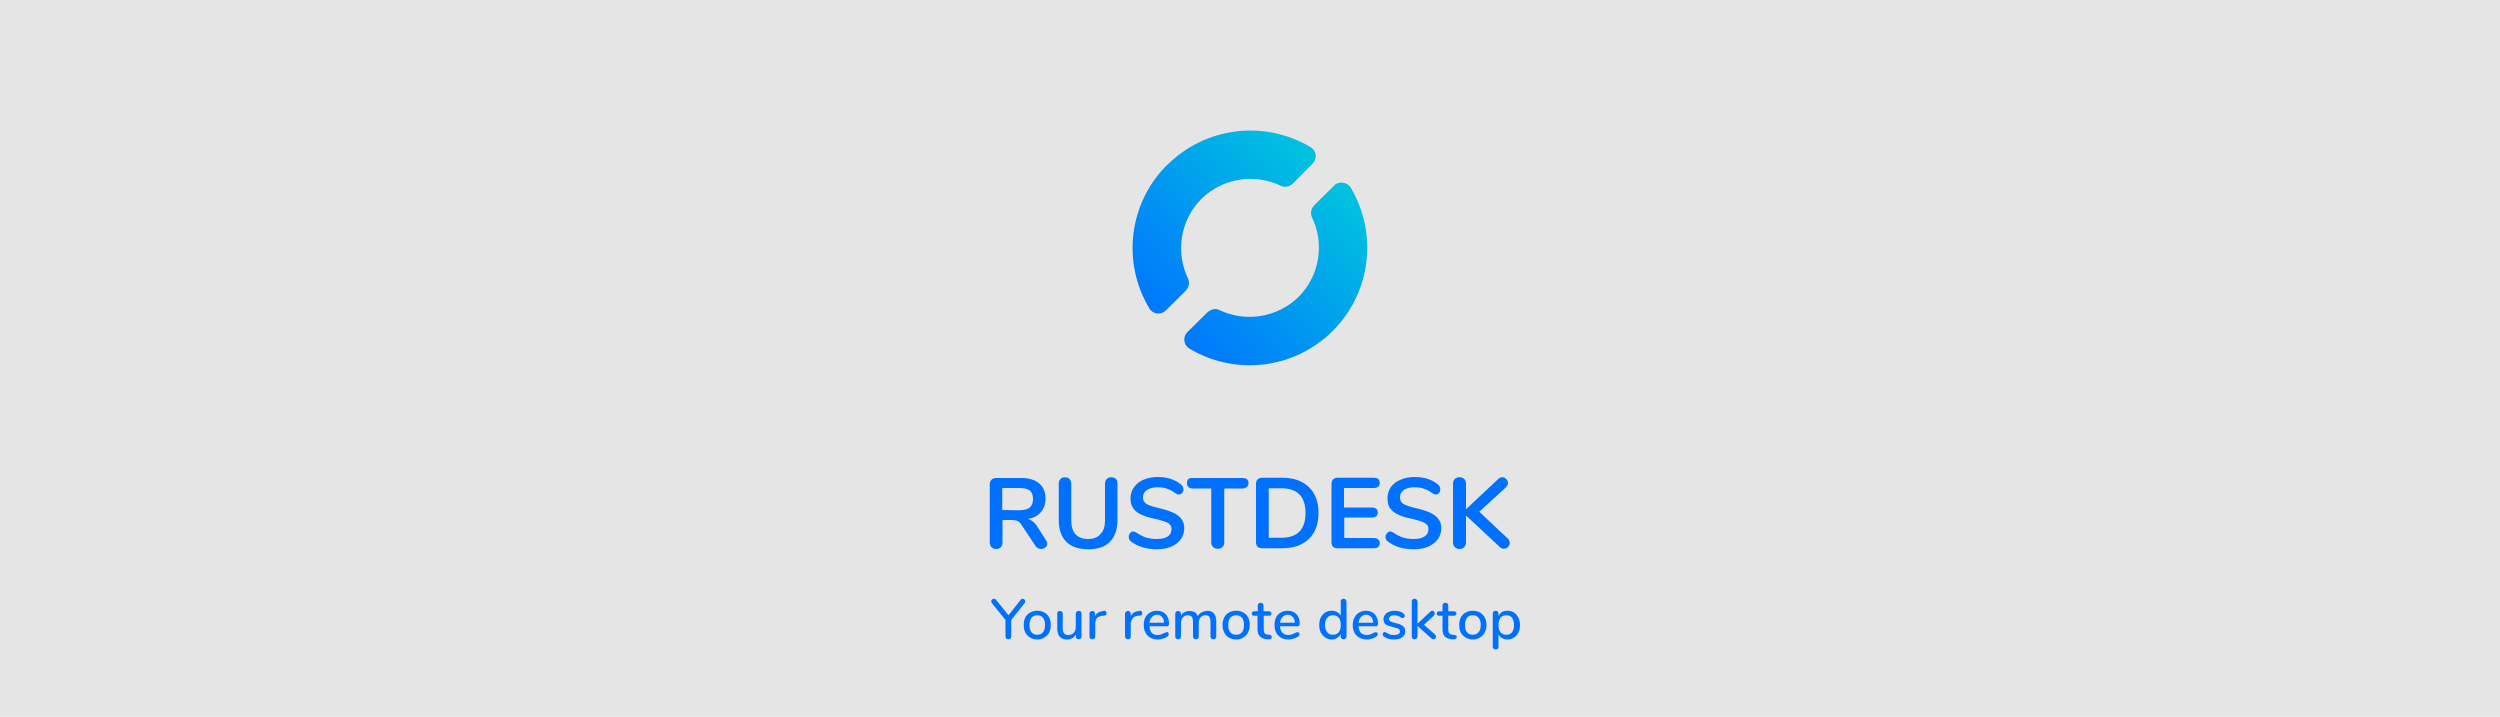
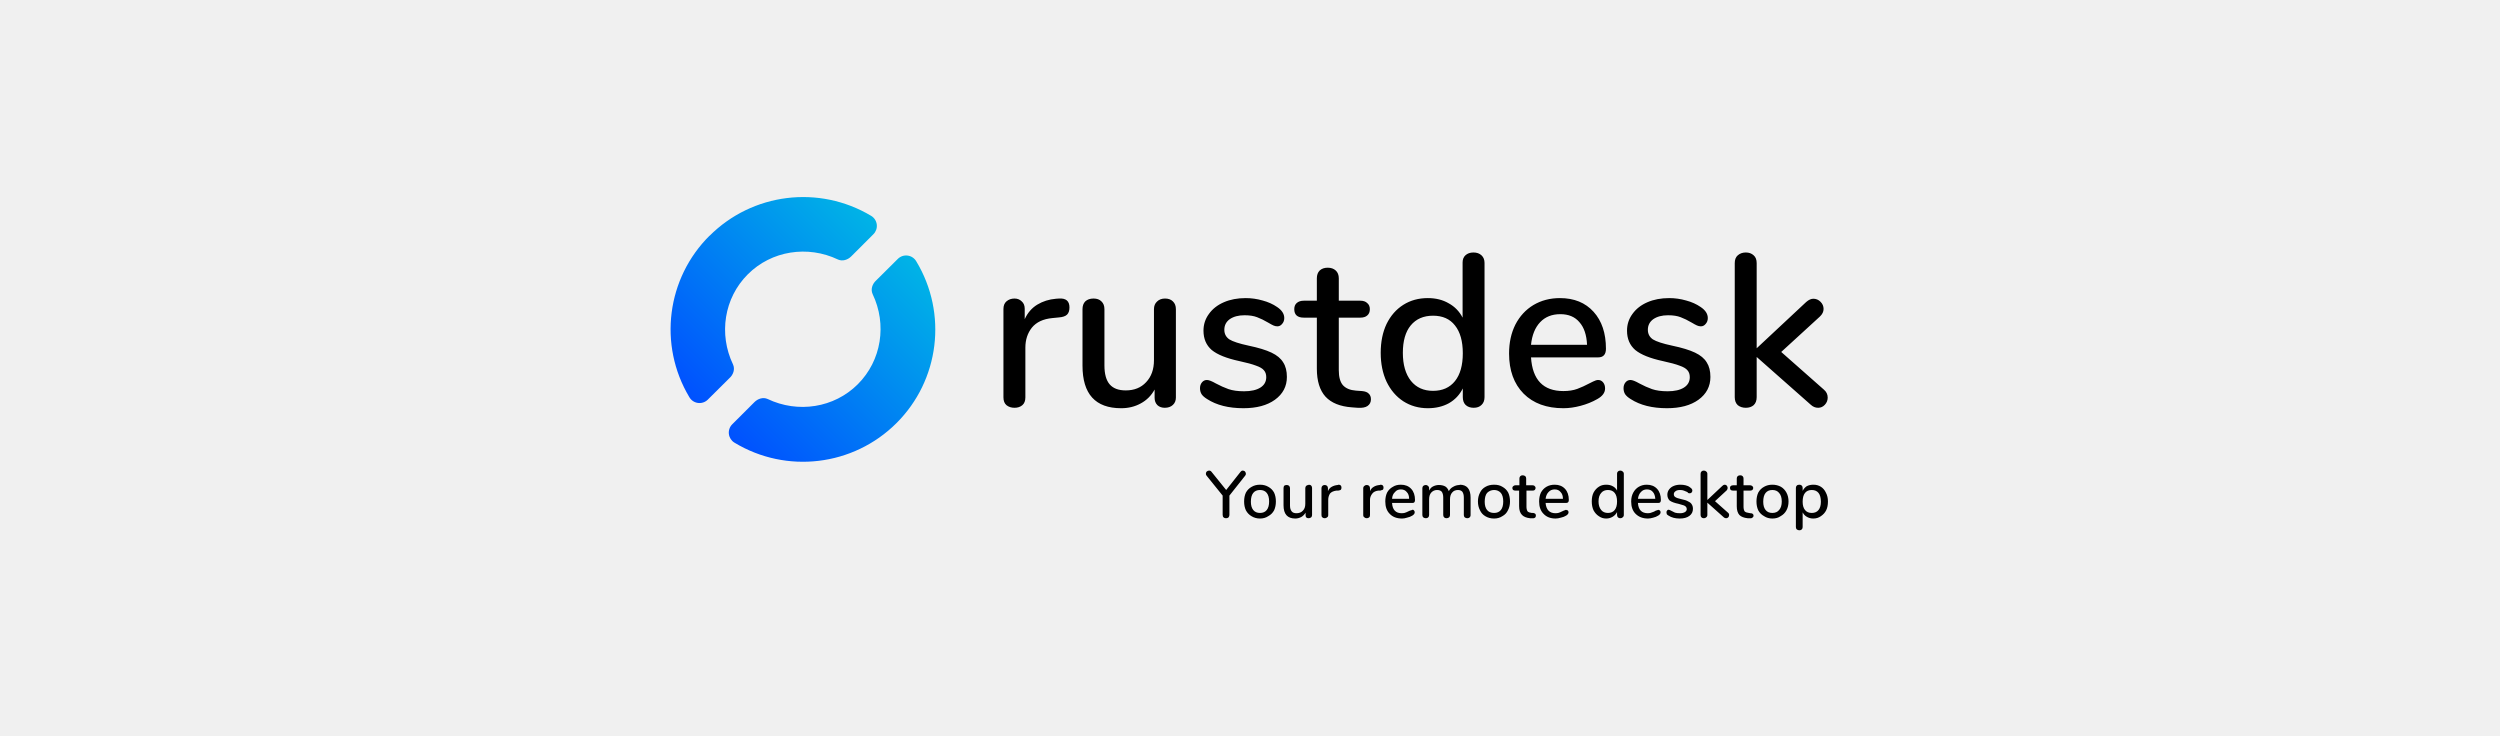
- <svg xmlns="http://www.w3.org/2000/svg" xmlns:xlink="http://www.w3.org/1999/xlink" xml:space="preserve" width="1000" height="286.6" style="clip-rule:evenodd;fill-rule:evenodd;stroke-linejoin:round;stroke-miterlimit:1.414">
-   <path d="M0 0h1000v286.6H0z" style="opacity:1;fill:#e5e5e5;fill-opacity:1;fill-rule:evenodd;stroke:none;stroke-width:.143px;stroke-linecap:butt;stroke-linejoin:miter;stroke-miterlimit:4;stroke-dasharray:none;stroke-dashoffset:0;stroke-opacity:1;marker:none" />
+ <svg xmlns="http://www.w3.org/2000/svg" xmlns:xlink="http://www.w3.org/1999/xlink" xml:space="preserve" width="850" height="250">
+   <style>path{fill:#000}@media (prefers-color-scheme:dark){path{fill:#fff}}</style>
  <defs>
-     <linearGradient xlink:href="#a" id="c" x1=".1" x2=".8" y1=".9" y2=".2" gradientTransform="matrix(94.00173 0 0 93.99768 453 52.2)" gradientUnits="userSpaceOnUse" />
-     <linearGradient id="a" x1=".1" x2=".8" y1=".9" y2=".2" gradientTransform="matrix(26.301 0 0 26.331 90.7 911.8)" gradientUnits="userSpaceOnUse">
-       <stop offset="0" stop-color="#004ba6" style="stop-color:#0071ff;stop-opacity:1" />
-       <stop offset="1" stop-color="#00bfe1" style="stop-color:#00bfe1;stop-opacity:1" />
+     <linearGradient xlink:href="#b" id="d" x1=".148" x2=".845" y1=".851" y2=".154" gradientTransform="matrix(90.00328 0 0 89.99937 228 67.003)" gradientUnits="userSpaceOnUse" />
+     <linearGradient id="b" x1=".148" x2=".845" y1=".851" y2=".154" gradientTransform="matrix(26.301 0 0 26.331 90.674 911.757)" gradientUnits="userSpaceOnUse">
+       <stop offset="0" stop-color="#004ba6" style="stop-color:#0050ff;stop-opacity:1" />
+       <stop offset="1" stop-color="#00bfe1" style="stop-color:#00b4e6;stop-opacity:1" />
    </linearGradient>
-     <path id="b" d="M412.8 154.2h247V204h-247z" />
  </defs>
-   <g style="clip-rule:evenodd;fill-rule:evenodd;stroke-linejoin:round;stroke-miterlimit:1.414">
-     <g style="font-size:40px;line-height:1.25;white-space:pre;shape-inside:url(#b);fill:#0071ff" transform="translate(-20 28.7)">
-       <path d="M438.4 187.4q.5.7.5 1.4 0 .9-.8 1.5-.7.6-1.7.6-.6 0-1.2-.3t-1-.9l-5.3-8q-.8-1.4-1.7-1.9-1-.5-2.4-.5H421v9q0 1.2-.7 1.9-.6.7-1.8.7-1.2 0-1.9-.7t-.7-2V165q0-1.2.7-1.8.7-.7 1.8-.7h10q4.8 0 7.3 2.2 2.5 2.1 2.5 6.1 0 3.3-1.9 5.4-1.8 2.1-5.2 2.7 1.2.3 2 1 1 .7 1.8 2zm-10.8-12q3 0 4.3-1.1 1.3-1.2 1.3-3.4 0-2.4-1.3-3.4-1.4-1-4.3-1h-6.7v8.8zm27.7 15.6q-5.8 0-8.8-3-3-3-3-8.8v-14.4q0-1.2.7-1.9.6-.7 1.8-.7 1.2 0 1.8.7.7.7.7 1.9v14.7q0 3.6 1.7 5.5 1.8 1.9 5 1.9 3.4 0 5-2 1.8-1.8 1.8-5.4v-14.7q0-1.2.7-1.9t1.8-.7q1.2 0 1.9.7.6.7.6 1.9v14.4q0 5.7-3 8.8-3 3-8.7 3zm27.4 0q-3 0-5.8-.8-2.7-.9-4.5-2.3-.9-.6-.9-1.9 0-.8.5-1.4.5-.7 1.2-.7t1.6.6q1.8 1.2 3.6 1.8 2 .6 4.2.6 3 0 4.5-1t1.5-3q0-1.6-1.4-2.4-1.5-.8-4.9-1.6-3.5-.7-5.7-1.7t-3.3-2.6q-1.1-1.5-1.1-4 0-2.4 1.4-4.4 1.4-2 3.8-3 2.6-1.1 5.7-1.1 5.7 0 9.3 3 .5.4.7.9.3.4.3 1 0 .9-.6 1.5-.4.6-1.1.6l-.8-.1-.9-.5q-1.6-1.2-3.2-1.7-1.5-.6-3.7-.6-2.7 0-4.3 1.1-1.6 1-1.6 3 0 1.7 1.4 2.6 1.4.8 4.8 1.6 3.5.8 5.7 1.8 2.3 1 3.4 2.5 1.2 1.5 1.2 3.8 0 2.5-1.4 4.4-1.3 1.9-3.9 3-2.4 1-5.7 1zm24.4-.2q-1.2 0-1.9-.7t-.7-1.8v-21.6h-7.3q-2.4 0-2.4-2.2t2.4-2H517q2.4 0 2.4 2t-2.4 2.2h-7.3v21.6q0 1.1-.7 1.8t-1.9.7zm17.8-.2q-1.2 0-1.9-.6-.6-.7-.6-1.8v-23.3q0-1.2.6-1.8.7-.7 1.9-.7h8q6.8 0 10.6 3.7 3.9 3.7 3.9 10.4t-3.9 10.4q-3.8 3.7-10.7 3.7zm7.6-4.2q9.7 0 9.7-9.9t-9.7-9.9h-5v19.8zm22.5 4.2q-1.1 0-1.8-.6-.6-.7-.6-1.8v-23.3q0-1.2.6-1.8.7-.7 1.8-.7h14.5q1.1 0 1.8.5.6.6.6 1.5 0 1-.6 1.6-.7.5-1.8.5h-11.9v7.8h11q1.2 0 1.9.5.6.5.6 1.5t-.6 1.5-1.8.5h-11v8.2h11.8q1.1 0 1.8.6.6.5.6 1.5t-.6 1.5-1.8.5zm30.5.4q-3.1 0-5.9-.8-2.7-.9-4.4-2.3-1-.6-1-1.9 0-.8.6-1.4.5-.7 1.2-.7t1.6.6q1.7 1.2 3.6 1.8 1.9.6 4.2.6 2.9 0 4.4-1 1.6-1 1.6-3 0-1.6-1.5-2.4-1.4-.8-4.8-1.6-3.5-.7-5.7-1.7t-3.4-2.6q-1-1.5-1-4 0-2.4 1.3-4.4 1.4-2 3.9-3 2.5-1.1 5.6-1.1 5.8 0 9.4 3 .5.4.7.9.2.4.2 1 0 .9-.5 1.5t-1.2.6l-.7-.1-.9-.5q-1.6-1.2-3.2-1.7-1.5-.6-3.8-.6-2.7 0-4.3 1.1-1.5 1-1.5 3 0 1.7 1.4 2.6 1.4.8 4.7 1.6 3.6.8 5.8 1.8 2.2 1 3.4 2.5 1.2 1.5 1.2 3.8 0 2.5-1.4 4.4-1.4 1.9-3.9 3-2.5 1-5.7 1zm37.6-4.3q.8.8.8 1.8 0 .9-.7 1.6-.7.7-1.6.7-1 0-1.9-.9l-13.3-12.4v10.8q0 1.1-.7 1.8-.7.8-1.9.8t-1.9-.8q-.7-.7-.7-1.8v-23.5q0-1.2.7-1.9t1.9-.7q1.2 0 1.9.7t.7 1.9V175l12.9-12.1q.7-.7 1.6-.7 1 0 1.6.7.7.7.7 1.6t-.8 1.7l-10.7 9.8z" aria-label="RUSTDESK" style="font-weight:700;font-family:Nunito;-inkscape-font-specification:&quot;Nunito Bold&quot;" />
-     </g>
-     <g style="font-size:22.667px;line-height:1.25;fill:#0071ff">
-       <path d="M390.8 212.4q.3-.4.7-.4.5 0 .8.3.3.4.3.8t-.3.7l-5.3 6.7v6.5q0 .6-.4 1-.3.2-.8.2t-.8-.3q-.3-.3-.3-.9v-6.5l-5.4-6.7q-.3-.3-.3-.7 0-.5.3-.8.4-.3.8-.3.5 0 .8.4l5 6.2zm6.6 15.9q-1.6 0-2.9-.8-1.2-.7-1.9-2-.6-1.3-.6-3t.6-3q.7-1.3 2-2 1.2-.7 2.8-.7t2.8.7q1.3.7 2 2 .6 1.3.6 3t-.6 3q-.7 1.3-2 2-1.2.8-2.8.8zm0-1.9q1.5 0 2.3-1 .8-1 .8-2.9t-.8-2.9q-.8-1-2.3-1t-2.3 1q-.8 1-.8 3 0 1.8.8 2.8.8 1 2.3 1zm16.5-9.6q.6 0 .9.3.3.3.3.8v9.2q0 .5-.3.8-.4.3-.9.3t-.8-.3q-.2-.3-.2-.7v-.9q-.6 1-1.5 1.5-1 .5-2 .5-4 0-4-4.5V218q0-.5.2-.8.3-.3.9-.3.5 0 .8.3.3.3.3.8v5.9q0 1.3.6 2 .5.6 1.6.6 1.4 0 2.2-.9.8-.8.8-2.3V218q0-.5.3-.8.3-.3.8-.3zm10.2 0q1 0 1 1 0 .4-.2.7-.2.2-.9.3h-.6q-1.5.2-2.2 1-.6 1-.6 2.1v5.2q0 .6-.4.8-.3.3-.8.3t-.8-.3q-.3-.2-.3-.8V218q0-.5.3-.8.3-.3.8-.3t.8.3q.3.3.3.8v1q.4-1 1.3-1.5t2-.6zm14.3 0q1 0 1 1 0 .4-.2.7l-.9.3h-.7q-1.4.2-2 1-.8 1-.8 2.1v5.2q0 .6-.3.8-.3.3-.8.3t-.8-.3q-.4-.2-.4-.8V218q0-.5.4-.8.3-.3.8-.3t.8.3q.3.3.3.8v1q.4-1 1.3-1.5.8-.5 2-.6zm10.9 8.5q.3 0 .5.3.2.2.2.6 0 .6-.8 1.1-.8.5-1.8.7-.9.3-1.7.3-2.7 0-4.2-1.6-1.5-1.5-1.5-4.2 0-1.7.6-3 .7-1.3 2-2 1.1-.7 2.7-.7 2.2 0 3.5 1.4 1.3 1.4 1.3 3.8 0 1-.8 1h-7q.2 3.5 3.3 3.5.9 0 1.5-.3l1.3-.6.4-.1.5-.2zm-4-6.9q-1.3 0-2 .9-.9.8-1 2.3h5.8q0-1.5-.8-2.3-.7-.9-2-.9zm20-1.6q3.7 0 3.7 4.4v6q0 .4-.3.7-.3.3-.8.3t-.9-.3q-.3-.3-.3-.8v-5.9q0-1.3-.5-2-.5-.6-1.5-.6-1.3 0-2 .9-.7.8-.7 2.3v5.3q0 .5-.3.8-.4.3-.9.3t-.8-.3q-.3-.3-.3-.8v-5.9q0-1.3-.5-2-.5-.6-1.6-.6-1.2 0-2 .9-.7.8-.7 2.3v5.3q0 .5-.3.8-.3.3-.8.3t-.9-.3q-.3-.3-.3-.8V218q0-.5.3-.8.4-.3.9-.3.4 0 .7.3.4.3.4.8v.8q.5-1 1.3-1.4 1-.5 2-.5 1.3 0 2.2.5.8.5 1.2 1.6.5-1 1.5-1.5 1-.6 2.2-.6zm11.7 11.5q-1.7 0-3-.8-1.2-.7-1.8-2-.7-1.3-.7-3t.7-3q.6-1.3 1.9-2 1.2-.7 2.9-.7t2.8.7q1.3.7 2 2 .6 1.3.6 3t-.7 3q-.6 1.3-1.9 2-1.2.8-2.8.8zm0-1.9q1.5 0 2.3-1 .8-1 .8-2.9t-.8-2.9q-.9-1-2.3-1t-2.4 1q-.8 1-.8 3 0 1.8.8 2.8.8 1 2.4 1zm13.3 0q.5.1.7.3.2.2.2.6 0 .5-.3.7-.4.3-1 .2h-.7q-1.8-.2-2.7-1.1-1-1-1-3v-5.3h-1.3q-1 0-1-.9 0-.4.3-.6.3-.3.7-.3h1.4v-2.3q0-.5.3-.8.3-.3.8-.3t.9.3q.3.3.3.8v2.3h2.2q.5 0 .7.3.3.2.3.6 0 .4-.3.7-.2.2-.7.2H488v5.5q0 1 .4 1.6.5.4 1.4.5zm11.2-1q.4 0 .6.2.2.2.2.6 0 .6-.8 1.1-.8.5-1.8.7-1 .3-1.8.3-2.6 0-4.1-1.6-1.5-1.5-1.5-4.2 0-1.7.6-3 .7-1.3 1.9-2t2.8-.7q2.2 0 3.5 1.4 1.3 1.4 1.3 3.8 0 1-.9 1h-7q.3 3.5 3.4 3.5.9 0 1.5-.3l1.3-.6.3-.1.5-.2zm-3.9-7q-1.3 0-2.1.9-.8.8-1 2.3h5.9q0-1.5-.8-2.3-.7-.9-2-.9zm22.3-6.4q.5 0 .8.3.4.3.4.8v14q0 .5-.4.8-.3.3-.8.3t-.8-.3q-.3-.3-.3-.8v-1q-.5 1-1.5 1.6-1 .6-2.2.6-1.4 0-2.5-.8-1.1-.7-1.8-2-.6-1.3-.6-3 0-1.8.6-3 .7-1.3 1.8-2 1-.7 2.5-.7 1.3 0 2.2.5 1 .5 1.5 1.5V213q0-.4.3-.7.3-.3.8-.3zm-4.2 14.4q1.5 0 2.3-1 .8-1 .8-2.9t-.8-2.9q-.8-1-2.3-1t-2.3 1q-.9 1-.9 2.9 0 1.8.9 2.9.8 1 2.3 1zm17.2-1q.3 0 .5.2t.2.6q0 .6-.8 1.1-.8.5-1.7.7-1 .3-1.8.3-2.6 0-4.2-1.6-1.5-1.5-1.5-4.2 0-1.7.7-3t1.9-2q1.2-.7 2.7-.7 2.2 0 3.5 1.4 1.3 1.4 1.3 3.8 0 1-.8 1h-7q.2 3.5 3.4 3.5.8 0 1.4-.3.7-.2 1.3-.6l.4-.1.5-.2zm-4-7q-1.2 0-2 .9-.8.8-1 2.3h5.9q-.1-1.5-.8-2.3-.7-.9-2-.9zm11.2 9.9q-2.3 0-3.8-1-.4-.2-.6-.5l-.1-.6q0-.4.2-.6.2-.3.5-.3t1 .4l1.2.6q.7.2 1.7.2t1.7-.4q.6-.4.6-1 0-.5-.3-.8-.2-.3-.8-.5l-1.7-.5q-2-.4-3-1.1-.8-.8-.8-2 0-1 .6-1.8t1.6-1.2q1-.4 2.2-.4 1 0 1.8.2.9.2 1.5.7.8.5.8 1.1 0 .4-.3.7-.2.2-.5.2h-.4q-.2 0-.5-.4l-1.2-.5q-.5-.2-1.3-.2-1 0-1.5.4-.6.4-.6 1 0 .7.5 1 .6.4 2 .7 1.6.3 2.4.8.9.4 1.2 1 .4.6.4 1.5 0 1.5-1.2 2.4-1.2.9-3.3.9zm16.4-2q.4.3.4.8t-.3.8q-.3.3-.7.3-.5 0-.8-.3l-5.6-5v4.2q0 .5-.4.8-.3.3-.8.3t-.8-.3q-.3-.3-.3-.8v-14q0-.5.3-.8.3-.3.8-.3t.8.3q.4.3.4.8v8.9l5.1-4.8q.4-.4.8-.4t.7.3q.3.4.3.8t-.3.8l-4 3.7zm7.7.2q.5 0 .7.2.3.2.3.6 0 .5-.4.7-.3.3-1 .2h-.6q-1.9-.2-2.8-1.1-.9-1-.9-3v-5.3h-1.3q-1 0-1-.9 0-.4.2-.6.3-.3.8-.3h1.3v-2.3q0-.5.3-.8.3-.3.9-.3.5 0 .8.3.3.3.3.8v2.3h2.3q.4 0 .7.3.3.2.3.6 0 .4-.3.7-.3.2-.7.2h-2.3v5.5q0 1 .4 1.6.5.4 1.4.5zm7.4 1.8q-1.6 0-2.8-.8-1.3-.7-2-2-.6-1.3-.6-3t.6-3q.7-1.3 2-2 1.2-.7 2.8-.7t2.9.7q1.2.7 1.9 2t.7 3q0 1.7-.7 3t-2 2q-1.1.8-2.8.8zm0-1.9q1.5 0 2.3-1 .9-1 .9-2.9t-.9-2.9q-.8-1-2.3-1t-2.3 1q-.8 1-.8 3 0 1.8.8 2.8.8 1 2.3 1zm14-9.6q1.4 0 2.5.7t1.7 2q.7 1.3.7 3 0 1.8-.6 3t-1.8 2q-1.1.8-2.6.8-1.2 0-2.2-.6-.9-.5-1.4-1.5v5q0 .5-.3.8-.3.3-.8.3t-.9-.3q-.3-.3-.3-.8v-13.3q0-.5.3-.8.3-.3.9-.3.5 0 .8.3.3.3.3.8v1q.5-1 1.4-1.6 1-.5 2.2-.5zm-.6 9.6q1.5 0 2.3-1 .8-1 .8-2.8 0-2-.8-3t-2.3-1q-1.5 0-2.3 1-.8 1-.8 3 0 1.8.8 2.8.8 1 2.3 1z" aria-label="Your remote desktop" style="font-weight:600;font-family:Nunito;-inkscape-font-specification:&quot;Nunito Semi-Bold&quot;" transform="translate(17.5 27.5)" />
-     </g>
-   </g>
-   <path fill="url(#b)" d="m533.7 74.2-7.7 7.6c-1.4 1.3-2 3.2-1.3 4.9a28 28 0 0 1-5.2 32 28.1 28.1 0 0 1-32 5.2c-1.7-.7-3.5 0-4.7 1.2l-7.9 7.8a4.2 4.2 0 0 0 .8 6.5 47 47 0 0 0 64.6-64.3 4.2 4.2 0 0 0-3-2 4.2 4.2 0 0 0-3.6 1zM467 65.8a46.9 46.9 0 0 0-7.3 57.5 4.2 4.2 0 0 0 6.6.9l7.7-7.6c1.4-1.3 2-3.2 1.3-5a28 28 0 0 1 5.2-32 28.1 28.1 0 0 1 32-5.2c1.6.7 3.5.1 4.7-1l7.9-8a4.2 4.2 0 0 0-.8-6.5 47 47 0 0 0-57.4 7.1z" style="isolation:isolate;fill:url(#c);stroke-width:.988" />
+   <path fill="url(#c)" d="m305.28 88.005-7.39 7.345c-1.302 1.167-1.932 3.043-1.201 4.63 4.922 10.3 3.053 22.582-5.027 30.654-8.082 8.07-20.378 9.935-30.69 5.016-1.52-.682-3.302-.104-4.472 1.08l-7.512 7.502a3.995 3.995 0 0 0 .72 6.265 45.018 45.018 0 0 0 55.074-6.618 44.897 44.897 0 0 0 6.77-54.995 3.995 3.995 0 0 0-6.272-.88zm-63.925-7.98a44.893 44.893 0 0 0-6.992 54.988 3.995 3.995 0 0 0 6.272.88l7.352-7.304c1.333-1.163 1.98-3.06 1.243-4.667-4.926-10.3-3.06-22.583 5.023-30.655 8.08-8.073 20.378-9.939 30.69-5.02 1.503.672 3.26.114 4.435-1.038l7.553-7.547a3.988 3.988 0 0 0-.72-6.265 45.032 45.032 0 0 0-55.015 6.83z" style="fill:url(#d)" />
+   <path d="M360.074 101.501q3.545-.222 3.545 3.03 0 1.622-.814 2.436-.81.81-2.804.96l-2.215.22q-4.652.443-6.944 3.25-2.215 2.804-2.215 6.792v16.914q0 1.772-1.032 2.658-1.038.886-2.658.886-1.627 0-2.735-.886-1.032-.886-1.032-2.658v-30.058q0-1.696 1.032-2.585 1.108-.96 2.735-.96 1.474 0 2.436.96 1.032.886 1.032 2.513v3.544q1.478-3.25 4.286-4.95 2.803-1.696 6.348-1.994zm36.039 0q1.696 0 2.658.96 1.032.961 1.032 2.657v30.057q0 1.551-1.032 2.51-1.038.962-2.734.962-1.551 0-2.51-.886-.96-.962-.96-2.513v-2.804q-1.7 3.102-4.727 4.725-2.953 1.627-6.647 1.627-13.143 0-13.143-14.476v-19.202q0-1.696.958-2.658 1.036-.96 2.804-.96 1.704 0 2.662.96 1.035.962 1.035 2.658v19.13q0 4.354 1.773 6.424 1.772 2.066 5.462 2.066 4.358 0 6.944-2.804 2.659-2.807 2.659-7.46v-17.356q0-1.623 1.03-2.582 1.036-1.035 2.736-1.035zm26.658 37.292q-7.533 0-12.334-3.102-1.33-.81-1.918-1.696-.52-.886-.52-1.994 0-1.184.666-1.994.664-.813 1.696-.813.962 0 3.032 1.18 2.216 1.184 4.282 1.921 2.143.738 5.317.738 3.545 0 5.539-1.254 1.994-1.256 1.994-3.544 0-1.478-.814-2.365-.737-.886-2.658-1.55-1.918-.738-5.684-1.55-6.501-1.403-9.381-3.767-2.804-2.437-2.804-6.574 0-3.174 1.845-5.684 1.845-2.586 5.095-3.988 3.25-1.405 7.384-1.405 2.956 0 5.76.813 2.804.738 4.95 2.216 2.434 1.627 2.434 3.766 0 1.18-.738 1.994-.664.813-1.627.813-.66 0-1.325-.297-.665-.295-1.773-.96-1.994-1.18-3.766-1.844-1.696-.665-4.282-.665-3.102 0-5.023 1.33-1.845 1.33-1.845 3.617 0 2.066 1.696 3.25 1.773 1.108 6.574 2.14 4.95 1.035 7.754 2.364 2.804 1.33 3.988 3.323 1.256 1.921 1.256 4.95 0 4.798-4.064 7.754-3.987 2.877-10.706 2.877zm40.32-5.833q1.627.15 2.288.886.738.665.738 1.921 0 1.475-1.177 2.285-1.108.74-3.323.595l-1.998-.149q-5.981-.443-8.934-3.617-2.956-3.254-2.956-9.526v-17.357h-4.431q-3.247 0-3.247-2.88 0-1.33.81-2.066.886-.814 2.437-.814h4.43v-7.605q0-1.696.963-2.659 1.032-.958 2.735-.958 1.696 0 2.727.958 1.039.96 1.039 2.66v7.604h7.307q1.55 0 2.365.814.886.737.886 2.066 0 1.406-.886 2.143-.814.737-2.365.737h-7.31v17.872q0 3.472 1.4 5.096 1.48 1.627 4.432 1.845zm37.88-47.116q1.7 0 2.735.962 1.035.96 1.035 2.583v45.637q0 1.7-1.035 2.66-.96.961-2.658.961-1.696 0-2.735-.962-.96-.959-.96-2.659v-2.952q-1.622 3.25-4.724 5.02-3.101 1.7-7.165 1.7-4.65 0-8.343-2.362-3.617-2.364-5.687-6.646-1.994-4.286-1.994-9.824 0-5.612 1.994-9.82 2.07-4.21 5.687-6.498 3.618-2.292 8.343-2.292 4.064 0 7.092 1.772 3.102 1.7 4.726 4.874V89.243q0-1.55.958-2.437 1.039-.962 2.735-.962zm-13.732 47.043q4.798 0 7.457-3.323 2.658-3.323 2.658-9.454 0-6.127-2.658-9.45-2.583-3.323-7.457-3.323-4.873 0-7.608 3.323-2.66 3.247-2.66 9.302 0 6.057 2.736 9.526 2.735 3.4 7.532 3.4zm56.123-3.693q1.035 0 1.697.813.668.81.668 2.067 0 2.142-2.66 3.617-2.585 1.478-5.686 2.292-3.03.81-5.833.81-8.568 0-13.514-4.947-4.95-5.02-4.95-13.663 0-5.538 2.143-9.82 2.215-4.282 6.127-6.647 3.99-2.364 9.01-2.364 7.238 0 11.448 4.652 4.209 4.653 4.209 12.556 0 2.952-2.66 2.952h-22.817q.737 11.448 11.004 11.448 2.73 0 4.725-.737 1.994-.74 4.21-1.922.22-.149 1.18-.588 1.035-.52 1.7-.52zm-12.85-22.376q-4.281 0-6.867 2.734-2.586 2.732-3.101 7.678h19.052q-.221-5.019-2.586-7.68-2.288-2.732-6.497-2.732zm36.26 31.975q-7.531 0-12.332-3.102-1.33-.81-1.922-1.696-.515-.886-.515-1.994 0-1.184.664-1.994.665-.813 1.696-.813.963 0 3.03 1.18 2.215 1.184 4.285 1.921 2.139.738 5.317.738 3.544 0 5.538-1.254 1.994-1.256 1.994-3.544 0-1.478-.813-2.365-.738-.886-2.66-1.55-1.92-.738-5.686-1.55-6.498-1.403-9.378-3.767-2.804-2.437-2.804-6.574 0-3.174 1.845-5.684 1.845-2.586 5.096-3.988 3.247-1.405 7.384-1.405 2.952 0 5.76.813 2.804.738 4.95 2.216 2.433 1.627 2.433 3.766 0 1.18-.737 1.994-.665.813-1.627.813-.661 0-1.326-.297-.664-.295-1.772-.96-1.994-1.18-3.766-1.844-1.7-.665-4.286-.665-3.101 0-5.02 1.33-1.848 1.33-1.848 3.617 0 2.066 1.7 3.25 1.772 1.108 6.574 2.14 4.946 1.035 7.754 2.364 2.803 1.33 3.987 3.323 1.253 1.921 1.253 4.95 0 4.798-4.06 7.754-3.988 2.877-10.707 2.877zm53.317-6.349q1.329 1.108 1.329 2.731 0 1.402-.96 2.437-.958 1.035-2.287 1.035-1.405 0-2.513-1.038l-18.388-16.242v13.66q0 1.772-1.032 2.734-1.035.886-2.658.886-1.627 0-2.735-.886-1.031-.962-1.031-2.735v-45.56q0-1.774 1.03-2.66 1.109-.962 2.736-.962 1.623 0 2.658.962 1.032.886 1.032 2.66v28.945l16.837-15.73q1.257-1.108 2.437-1.108 1.406 0 2.437 1.036 1.035 1.035 1.035 2.436 0 1.402-1.256 2.586l-13.144 12.036z" />
+   <path d="M421.8 160.4q.3-.4.7-.4.5 0 .8.3.3.4.3.8t-.3.7l-5.3 6.7v6.5q0 .6-.4 1-.3.2-.8.2t-.8-.3q-.3-.3-.3-.9v-6.5l-5.4-6.7q-.3-.3-.3-.7 0-.5.3-.8.4-.3.8-.3.5 0 .8.4l5 6.2zm6.6 15.9q-1.6 0-2.9-.8-1.2-.7-1.9-2-.6-1.3-.6-3t.6-3q.7-1.3 2-2 1.2-.7 2.8-.7 1.6 0 2.8.7 1.3.7 2 2 .6 1.3.6 3t-.6 3q-.7 1.3-2 2-1.2.8-2.8.8zm0-1.9q1.5 0 2.3-1 .8-1 .8-2.9t-.8-2.9q-.8-1-2.3-1-1.5 0-2.3 1-.8 1-.8 3 0 1.8.8 2.8.8 1 2.3 1zm16.5-9.6q.6 0 .9.3.3.3.3.8v9.2q0 .5-.3.8-.4.3-.9.3t-.8-.3q-.2-.3-.2-.7v-.9q-.6 1-1.5 1.5-1 .5-2 .5-4 0-4-4.5V166q0-.5.2-.8.3-.3.9-.3.5 0 .8.3.3.3.3.8v5.9q0 1.3.6 2 .5.6 1.6.6 1.4 0 2.2-.9.8-.8.8-2.3V166q0-.5.3-.8.3-.3.8-.3zm10.2 0q1 0 1 1 0 .4-.2.7-.2.2-.9.3h-.6q-1.5.2-2.2 1-.6 1-.6 2.1v5.2q0 .6-.4.8-.3.3-.8.3t-.8-.3q-.3-.2-.3-.8V166q0-.5.3-.8.3-.3.8-.3t.8.3q.3.3.3.8v1q.4-1 1.3-1.5t2-.6zm14.3 0q1 0 1 1 0 .4-.2.7l-.9.3h-.7q-1.4.2-2 1-.8 1-.8 2.1v5.2q0 .6-.3.8-.3.3-.8.3t-.8-.3q-.4-.2-.4-.8V166q0-.5.4-.8.3-.3.8-.3t.8.3q.3.3.3.8v1q.4-1 1.3-1.5.8-.5 2-.6zm10.9 8.5q.3 0 .5.3.2.2.2.6 0 .6-.8 1.1-.8.5-1.8.7-.9.3-1.7.3-2.7 0-4.2-1.6-1.5-1.5-1.5-4.2 0-1.7.6-3 .7-1.3 2-2 1.1-.7 2.7-.7 2.2 0 3.5 1.4 1.3 1.4 1.3 3.8 0 1-.8 1h-7q.2 3.5 3.3 3.5.9 0 1.5-.3l1.3-.6.4-.1zm-4-6.9q-1.3 0-2 .9-.9.8-1 2.3h5.8q0-1.5-.8-2.3-.7-.9-2-.9zm20-1.6q3.7 0 3.7 4.4v6q0 .4-.3.7-.3.3-.8.3t-.9-.3q-.3-.3-.3-.8v-5.9q0-1.3-.5-2-.5-.6-1.5-.6-1.3 0-2 .9-.7.8-.7 2.3v5.3q0 .5-.3.8-.4.3-.9.3t-.8-.3q-.3-.3-.3-.8v-5.9q0-1.3-.5-2-.5-.6-1.6-.6-1.2 0-2 .9-.7.8-.7 2.3v5.3q0 .5-.3.8-.3.3-.8.3t-.9-.3q-.3-.3-.3-.8V166q0-.5.3-.8.4-.3.9-.3.4 0 .7.3.4.3.4.8v.8q.5-1 1.3-1.4 1-.5 2-.5 1.3 0 2.2.5.8.5 1.2 1.6.5-1 1.5-1.5 1-.6 2.2-.6zm11.7 11.5q-1.7 0-3-.8-1.2-.7-1.8-2-.7-1.3-.7-3t.7-3q.6-1.3 1.9-2 1.2-.7 2.9-.7t2.8.7q1.3.7 2 2 .6 1.3.6 3t-.7 3q-.6 1.3-1.9 2-1.2.8-2.8.8zm0-1.9q1.5 0 2.3-1 .8-1 .8-2.9t-.8-2.9q-.9-1-2.3-1t-2.4 1q-.8 1-.8 3 0 1.8.8 2.8.8 1 2.4 1zm13.3 0q.5.1.7.3.2.2.2.6 0 .5-.3.7-.4.3-1 .2h-.7q-1.8-.2-2.7-1.1-1-1-1-3v-5.3h-1.3q-1 0-1-.9 0-.4.3-.6.3-.3.7-.3h1.4v-2.3q0-.5.3-.8.3-.3.8-.3t.9.3q.3.3.3.8v2.3h2.2q.5 0 .7.3.3.2.3.6 0 .4-.3.7-.2.2-.7.2H519v5.5q0 1 .4 1.6.5.4 1.4.5zm11.2-1q.4 0 .6.2.2.2.2.6 0 .6-.8 1.1-.8.5-1.8.7-1 .3-1.8.3-2.6 0-4.1-1.6-1.5-1.5-1.5-4.2 0-1.7.6-3 .7-1.3 1.9-2t2.8-.7q2.2 0 3.5 1.4 1.3 1.4 1.3 3.8 0 1-.9 1h-7q.3 3.5 3.4 3.5.9 0 1.5-.3l1.3-.6.3-.1.5-.2zm-3.9-7q-1.3 0-2.1.9-.8.8-1 2.3h5.9q0-1.5-.8-2.3-.7-.9-2-.9zm22.3-6.4q.5 0 .8.3.4.3.4.8v14q0 .5-.4.8-.3.3-.8.3t-.8-.3q-.3-.3-.3-.8v-1q-.5 1-1.5 1.6-1 .6-2.2.6-1.4 0-2.5-.8-1.1-.7-1.8-2-.6-1.3-.6-3 0-1.8.6-3 .7-1.3 1.8-2 1-.7 2.5-.7 1.3 0 2.2.5 1 .5 1.5 1.5V161q0-.4.3-.7.3-.3.8-.3zm-4.2 14.4q1.5 0 2.3-1 .8-1 .8-2.9t-.8-2.9q-.8-1-2.3-1-1.5 0-2.3 1-.9 1-.9 2.9 0 1.8.9 2.9.8 1 2.3 1zm17.2-1q.3 0 .5.2t.2.6q0 .6-.8 1.1-.8.5-1.7.7-1 .3-1.8.3-2.6 0-4.2-1.6-1.5-1.5-1.5-4.2 0-1.7.7-3t1.9-2q1.2-.7 2.7-.7 2.2 0 3.5 1.4 1.3 1.4 1.3 3.8 0 1-.8 1h-7q.2 3.5 3.4 3.5.8 0 1.4-.3.7-.2 1.3-.6l.4-.1.5-.2zm-4-7q-1.2 0-2 .9-.8.8-1 2.3h5.9q-.1-1.5-.8-2.3-.7-.9-2-.9zm11.2 9.9q-2.3 0-3.8-1-.4-.2-.6-.5l-.1-.6q0-.4.2-.6.2-.3.5-.3t1 .4l1.2.6q.7.2 1.7.2t1.7-.4q.6-.4.6-1 0-.5-.3-.8-.2-.3-.8-.5l-1.7-.5q-2-.4-3-1.1-.8-.8-.8-2 0-1 .6-1.8t1.6-1.2q1-.4 2.2-.4 1 0 1.8.2.9.2 1.5.7.8.5.8 1.1 0 .4-.3.7-.2.2-.5.2h-.4q-.2 0-.5-.4l-1.2-.5q-.5-.2-1.3-.2-1 0-1.5.4-.6.4-.6 1 0 .7.5 1 .6.4 2 .7 1.6.3 2.4.8.9.4 1.2 1 .4.6.4 1.5 0 1.5-1.2 2.4-1.2.9-3.3.9zm16.4-2q.4.3.4.8t-.3.8q-.3.3-.7.3-.5 0-.8-.3l-5.6-5v4.2q0 .5-.4.8-.3.3-.8.3t-.8-.3q-.3-.3-.3-.8v-14q0-.5.3-.8.3-.3.8-.3t.8.3q.4.3.4.8v8.9l5.1-4.8q.4-.4.8-.4t.7.3q.3.4.3.8t-.3.8l-4 3.7zm7.7.2q.5 0 .7.2.3.2.3.6 0 .5-.4.7-.3.3-1 .2h-.6q-1.9-.2-2.8-1.1-.9-1-.9-3v-5.3h-1.3q-1 0-1-.9 0-.4.2-.6.3-.3.8-.3h1.3v-2.3q0-.5.3-.8.3-.3.9-.3.5 0 .8.3.3.3.3.8v2.3h2.3q.4 0 .7.3.3.2.3.6 0 .4-.3.7-.3.2-.7.2h-2.3v5.5q0 1 .4 1.6.5.4 1.4.5zm7.4 1.8q-1.6 0-2.8-.8-1.3-.7-2-2-.6-1.3-.6-3t.6-3q.7-1.3 2-2 1.2-.7 2.8-.7 1.6 0 2.9.7 1.2.7 1.9 2t.7 3q0 1.7-.7 3t-2 2q-1.1.8-2.8.8zm0-1.9q1.5 0 2.3-1 .9-1 .9-2.9t-.9-2.9q-.8-1-2.3-1-1.5 0-2.3 1-.8 1-.8 3 0 1.8.8 2.8.8 1 2.3 1zm14-9.6q1.4 0 2.5.7t1.7 2q.7 1.3.7 3 0 1.8-.6 3t-1.8 2q-1.1.8-2.6.8-1.2 0-2.2-.6-.9-.5-1.4-1.5v5q0 .5-.3.8-.3.3-.8.3t-.9-.3q-.3-.3-.3-.8v-13.3q0-.5.3-.8.3-.3.9-.3.5 0 .8.3.3.3.3.8v1q.5-1 1.4-1.6 1-.5 2.2-.5zm-.6 9.6q1.5 0 2.3-1 .8-1 .8-2.8 0-2-.8-3t-2.3-1q-1.5 0-2.3 1-.8 1-.8 3 0 1.8.8 2.8.8 1 2.3 1z" />
</svg>
